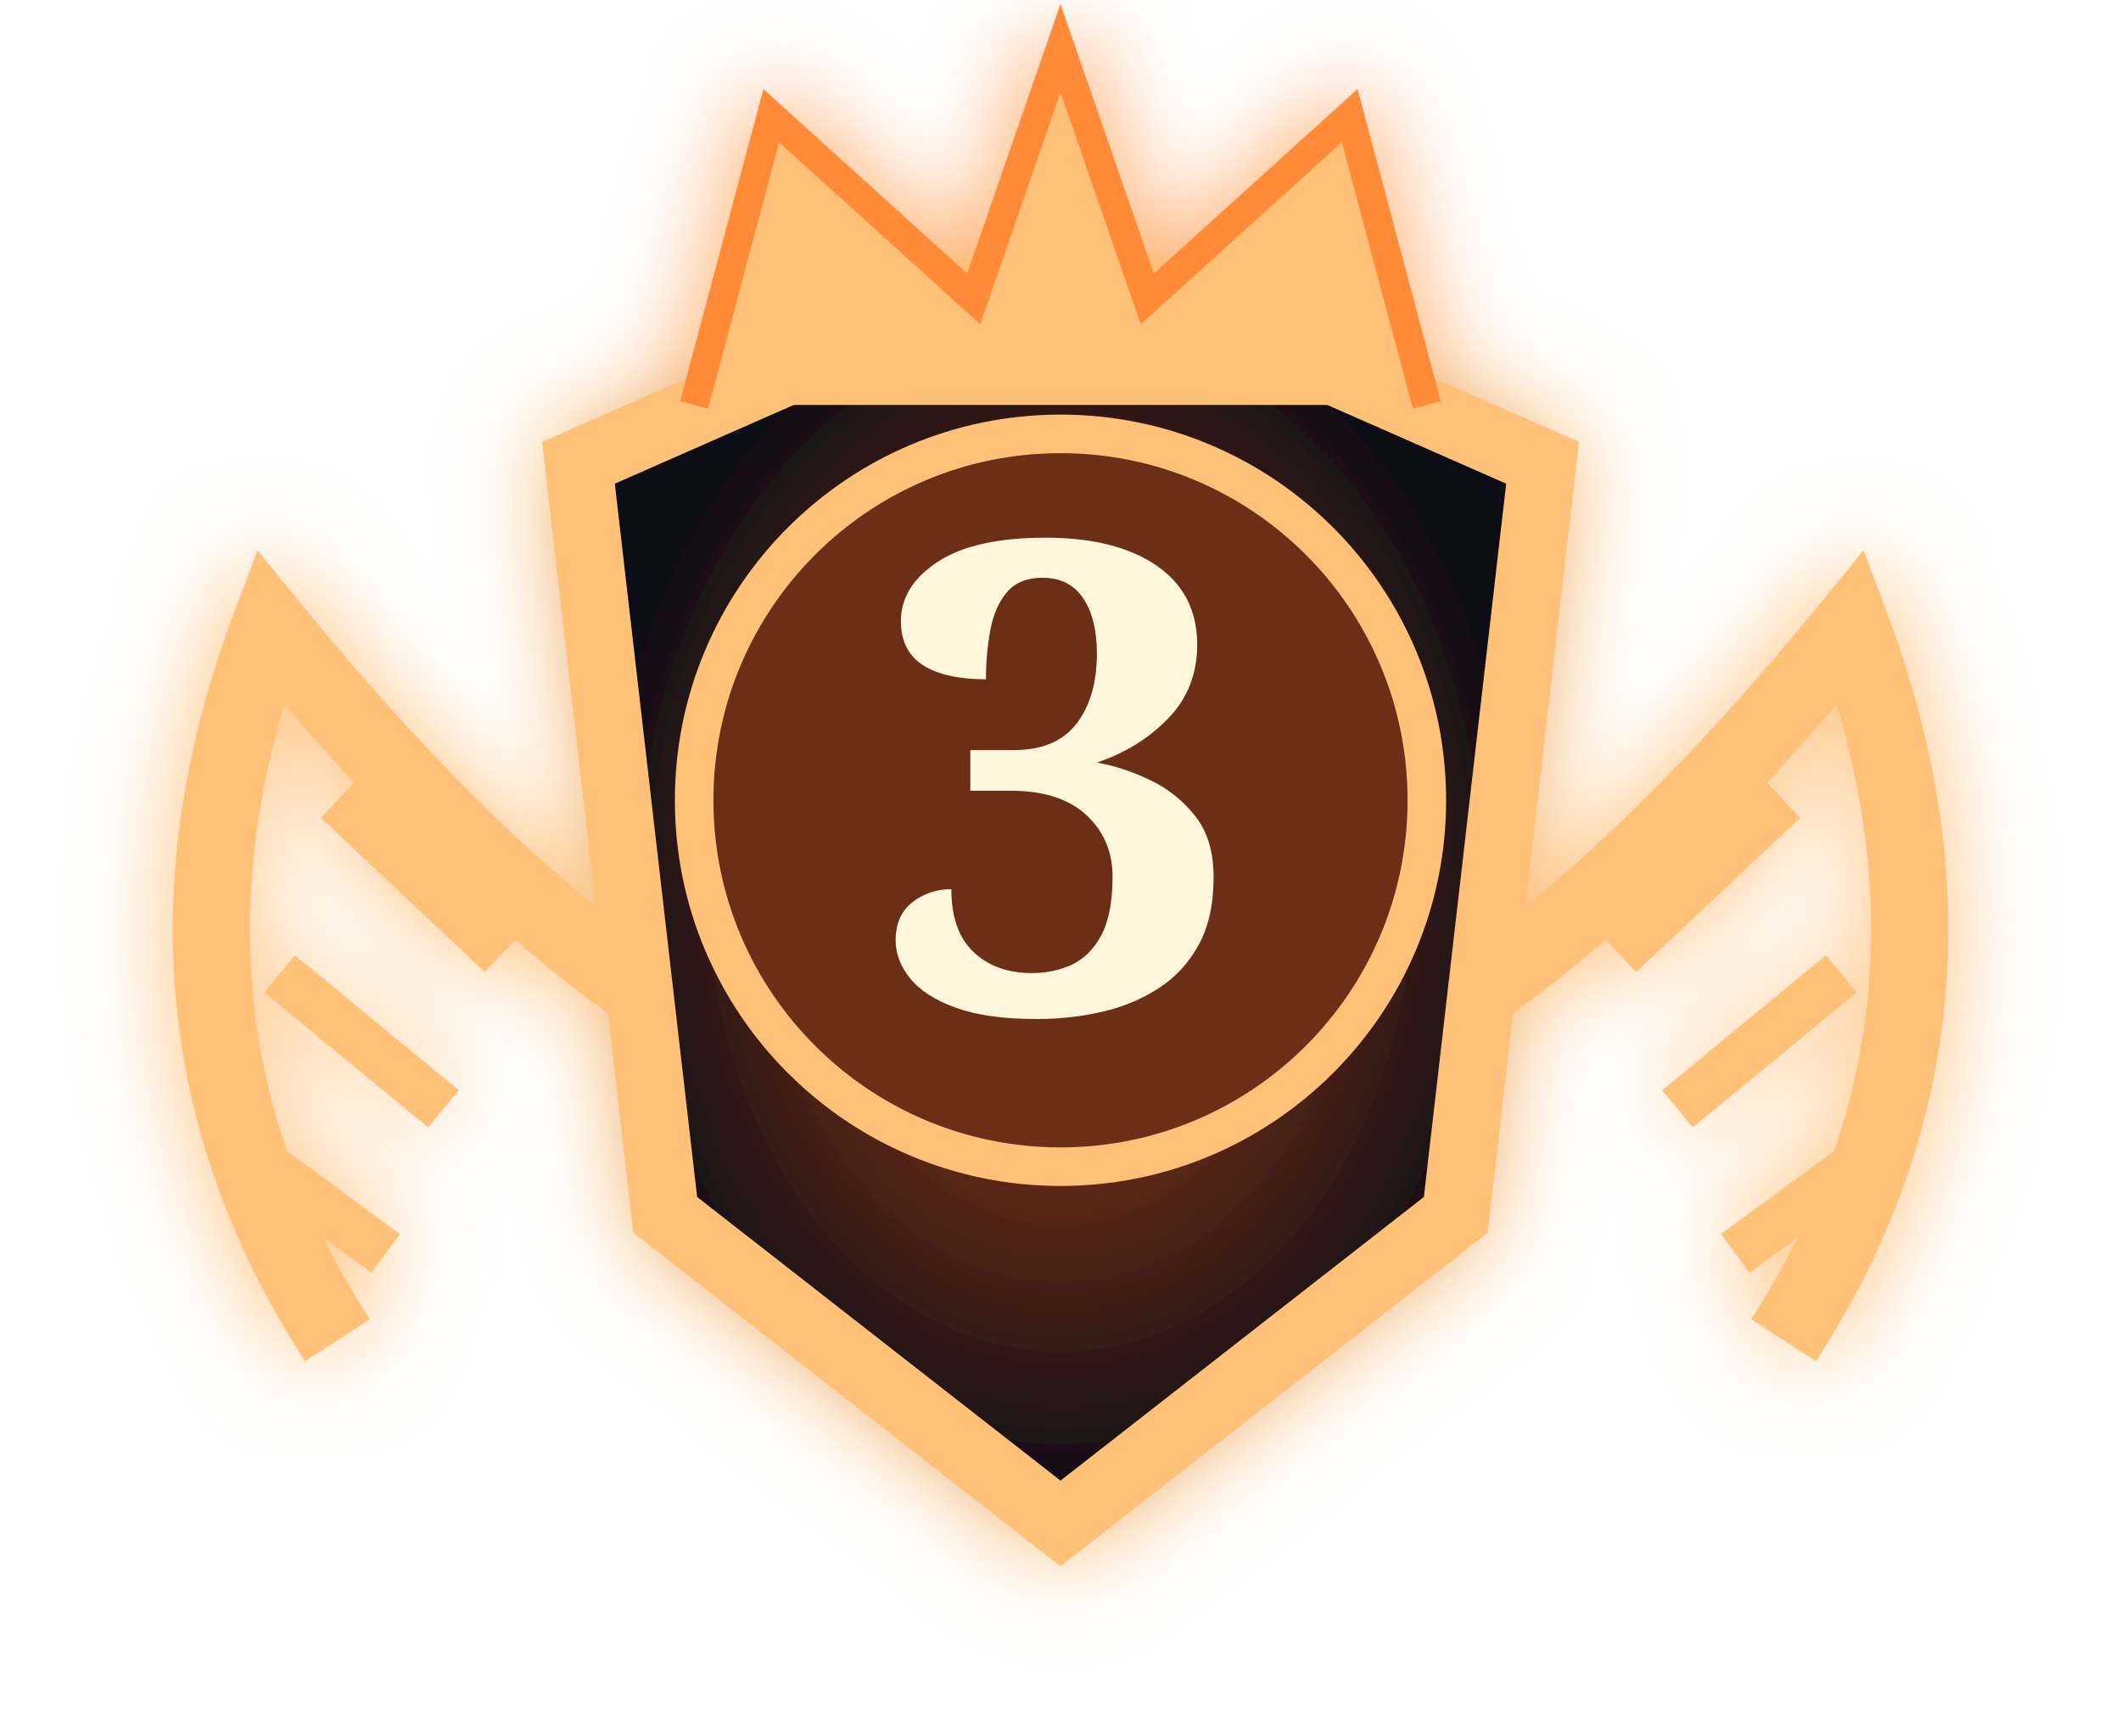
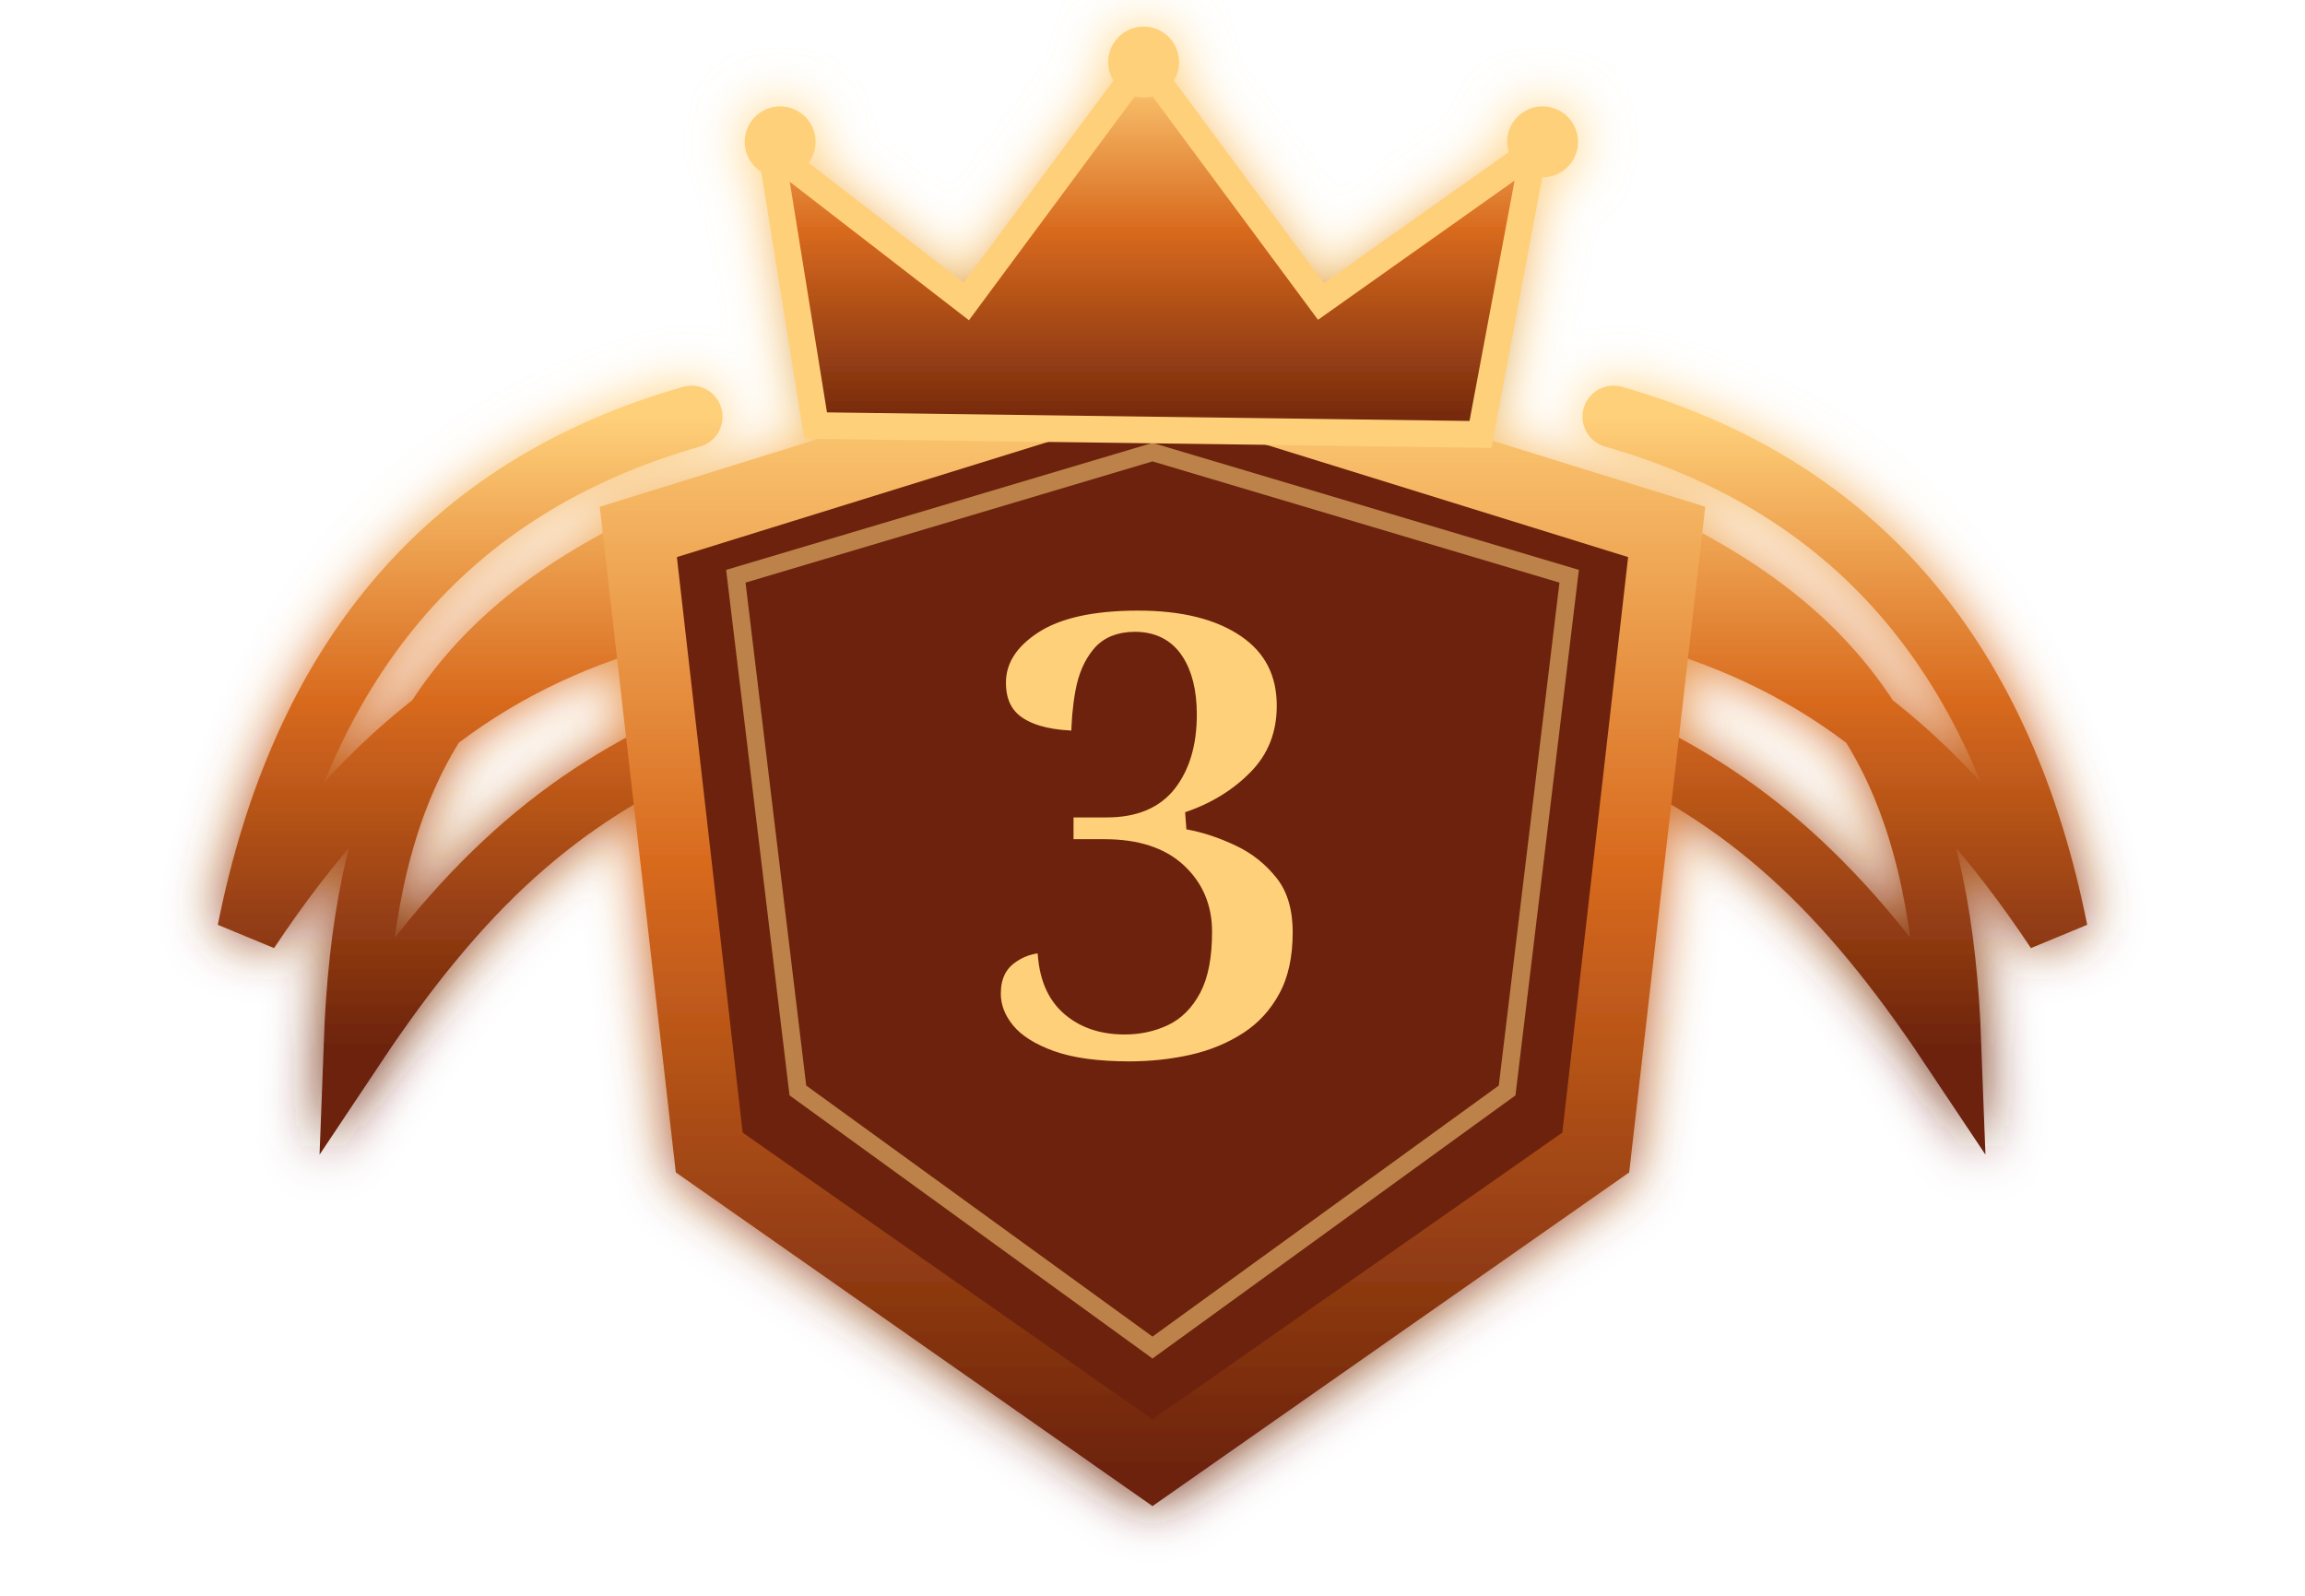
- <svg xmlns="http://www.w3.org/2000/svg" viewBox="0 0 220 180">
+ <svg xmlns="http://www.w3.org/2000/svg" viewBox="0 0 260 180">
  <defs>
-     <radialGradient id="s">
-       <stop stop-color="#ffc078" />
-       <stop offset=".38" stop-color="#6c2d13" />
-       <stop offset="1" stop-color="#090b12" />
-     </radialGradient>
-     <filter id="g" x="-40%" y="-40%" width="180%" height="180%">
-       <feGaussianBlur stdDeviation="5" result="b" />
+     <linearGradient id="m" x2="0" y2="1">
+       <stop stop-color="#ffd07a" />
+       <stop offset=".45" stop-color="#d86a1e" />
+       <stop offset="1" stop-color="#6d240c" />
+     </linearGradient>
+     <filter id="g">
+       <feGaussianBlur stdDeviation="3" result="b" />
      <feMerge>
        <feMergeNode in="b" />
        <feMergeNode in="SourceGraphic" />
      </feMerge>
    </filter>
  </defs>
  <g filter="url(#g)">
-     <path d="M35 139Q13 105 28 65Q50 92 70 105M185 139Q207 105 192 65Q170 92 150 105" fill="none" stroke="#ffc078" stroke-width="8" />
-     <g fill="none" stroke="#ffc078" stroke-width="5">
-       <path d="M40 130 25 119M46 115 29 101M52 99 35 83M180 130 195 119M174 115 191 101M168 99 185 83" />
-     </g>
-     <path d="M110 26 160 48 151 126 110 158 69 126 60 48Z" fill="url(#s)" stroke="#ffc078" stroke-width="7" />
-     <path d="M72 42 80 12 101 31 110 5 119 31 140 12 148 42" fill="#ffc078" stroke="#ff8a38" stroke-width="3" />
-     <circle cx="110" cy="83" r="38" fill="#6c2d13" stroke="#ffc078" stroke-width="4" />
-     <text x="110" y="105" text-anchor="middle" font-family="Georgia" font-weight="900" font-size="68" fill="#fff6dc">3</text>
+     <path d="M78 47C50 55 34 75 28 105c14-21 28-31 47-36M72 62C48 74 41 91 40 118c12-18 23-28 39-35M182 47c28 8 44 28 50 58-14-21-28-31-47-36M188 62c24 12 31 29 32 56-12-18-23-28-39-35" fill="none" stroke="url(#m)" stroke-width="7" stroke-linecap="round" />
+     <path d="M130 42l58 18-8 70-50 35-50-35-8-70z" fill="#6d240c" stroke="url(#m)" stroke-width="8" />
+     <path d="M130 51l47 14-7 58-40 29-40-29-7-58z" fill="none" stroke="#ffd07a" stroke-opacity=".55" stroke-width="2" />
+     <path d="M92 48l-5-31 22 17 20-27 20 27 24-17-6 32z" fill="url(#m)" stroke="#ffd07a" stroke-width="3" />
+     <circle cx="88" cy="16" r="4" fill="#ffd07a" />
+     <circle cx="129" cy="7" r="4" fill="#ffd07a" />
+     <circle cx="174" cy="16" r="4" fill="#ffd07a" />
+     <text x="130" y="120" text-anchor="middle" font-family="Georgia,serif" font-size="72" font-weight="700" fill="#ffd07a" stroke="#6d240c" stroke-width="2">3</text>
  </g>
</svg>
